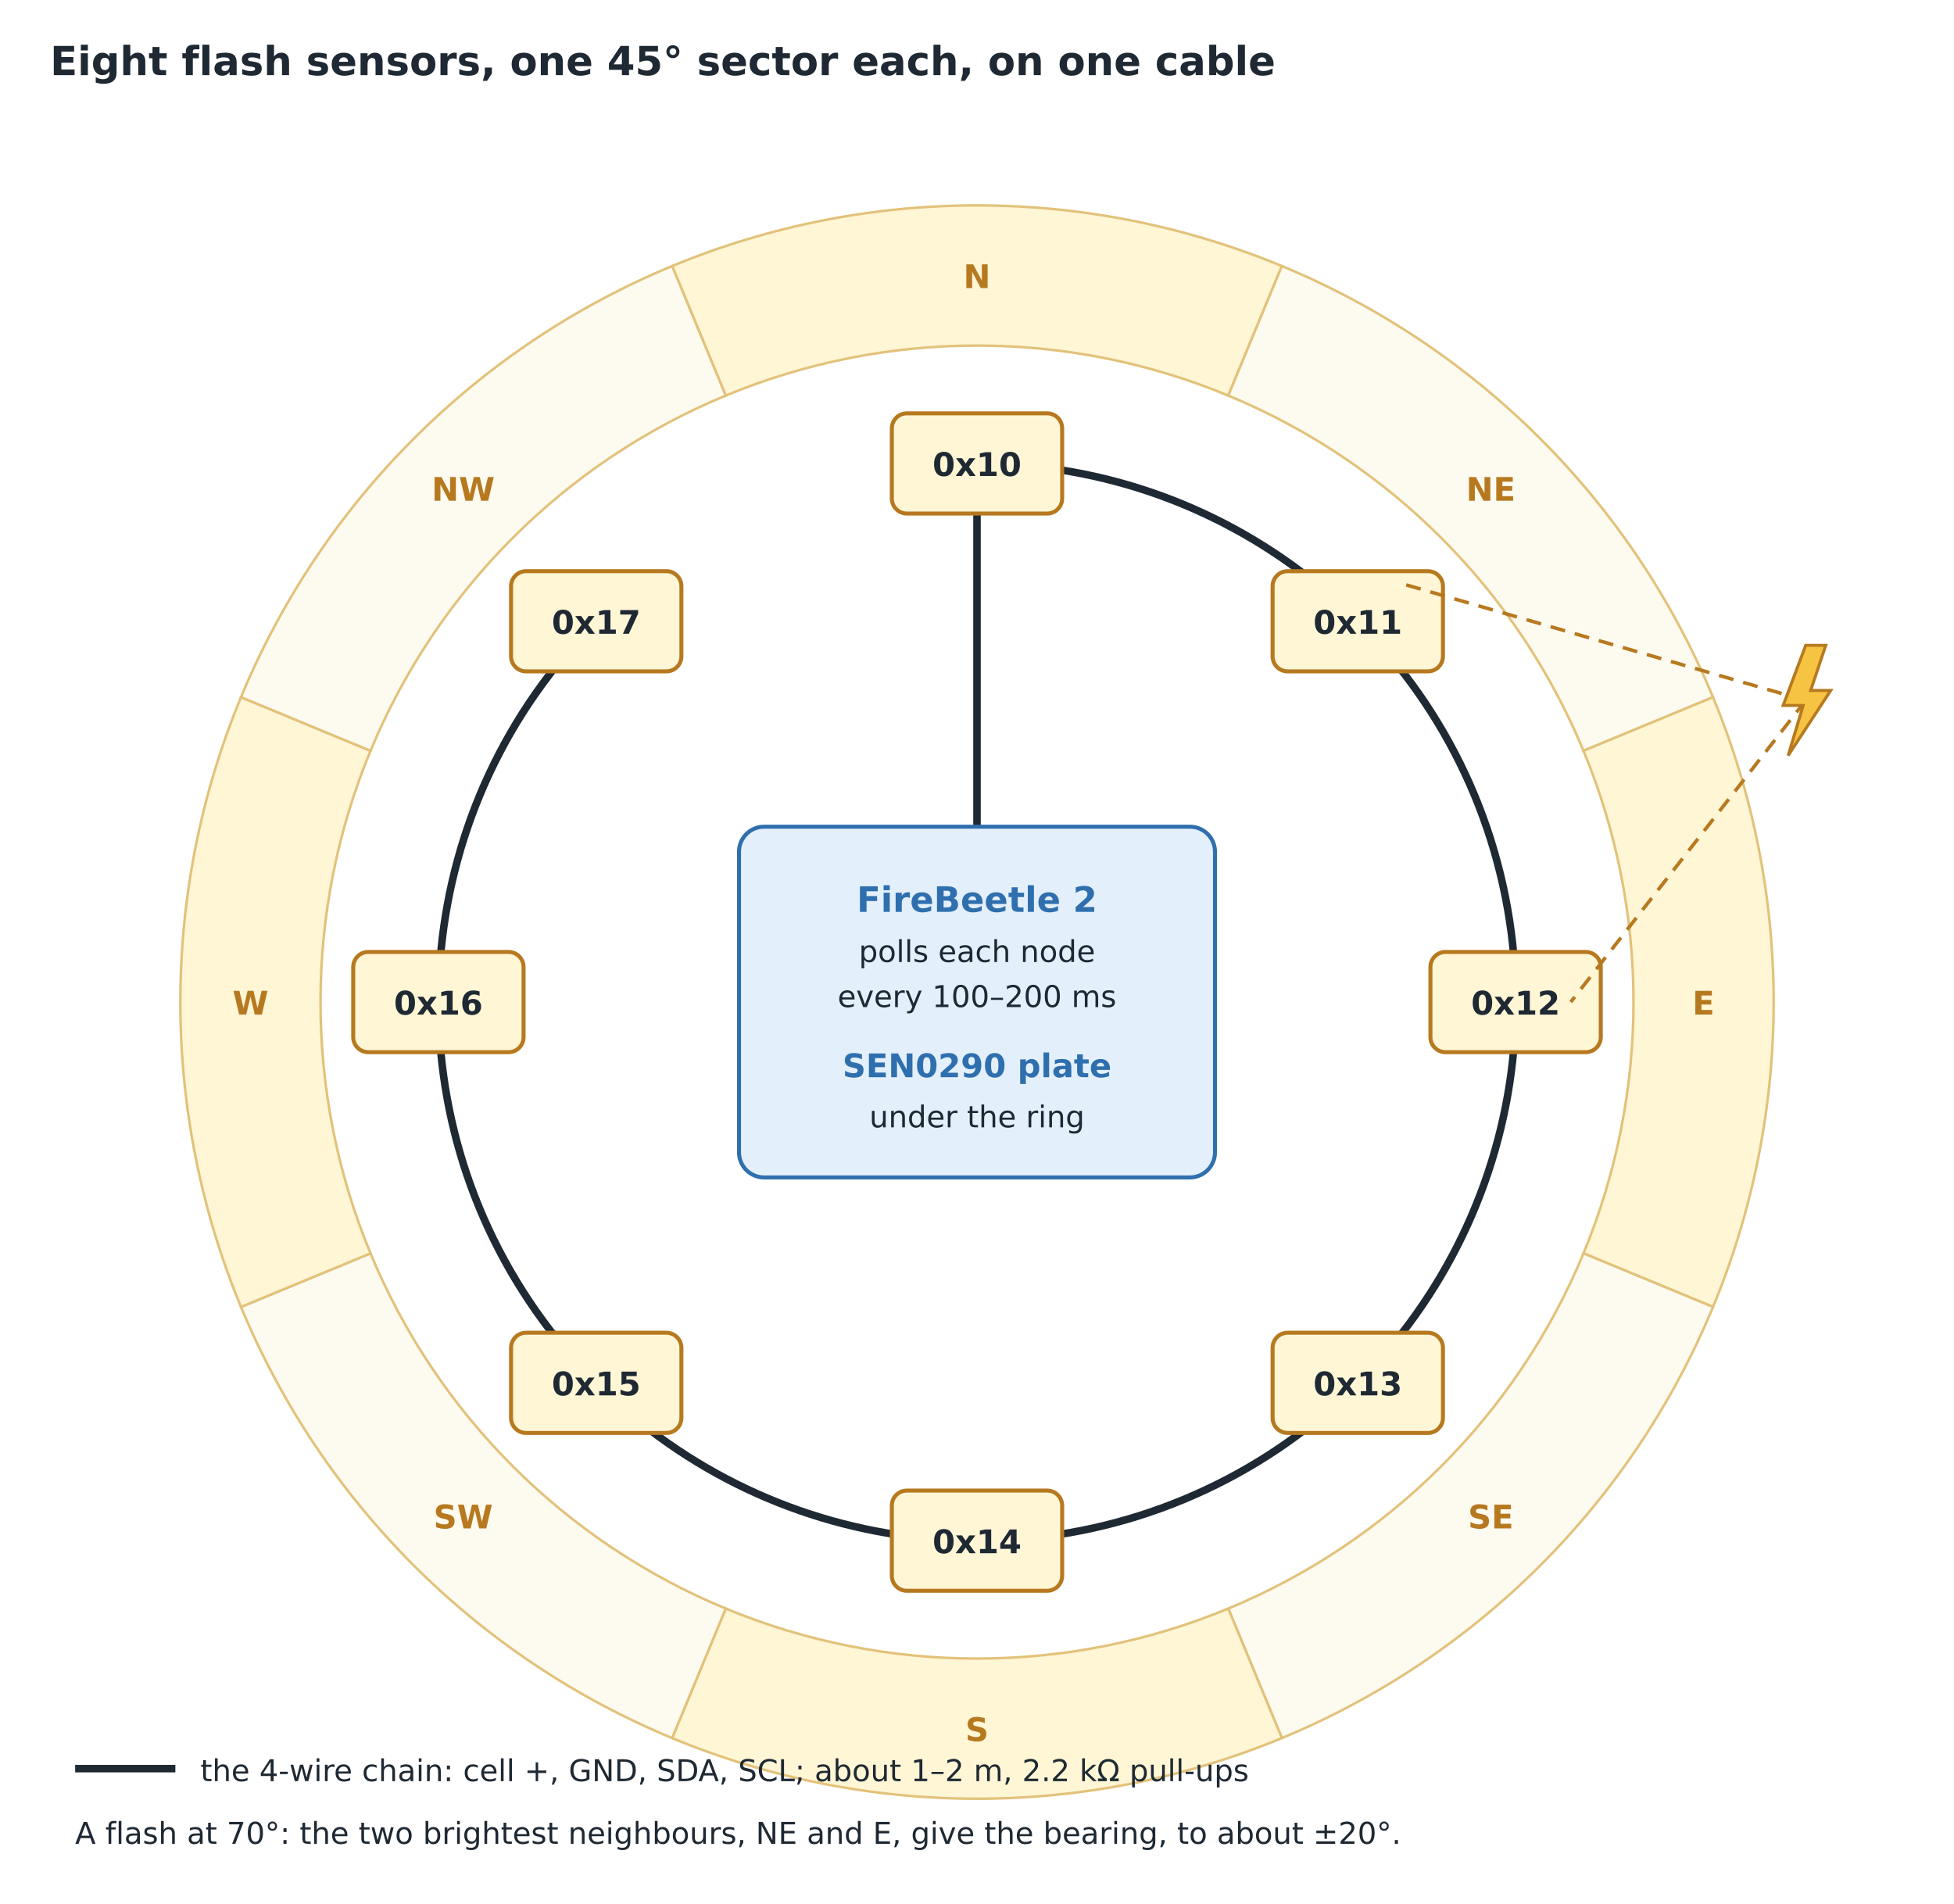
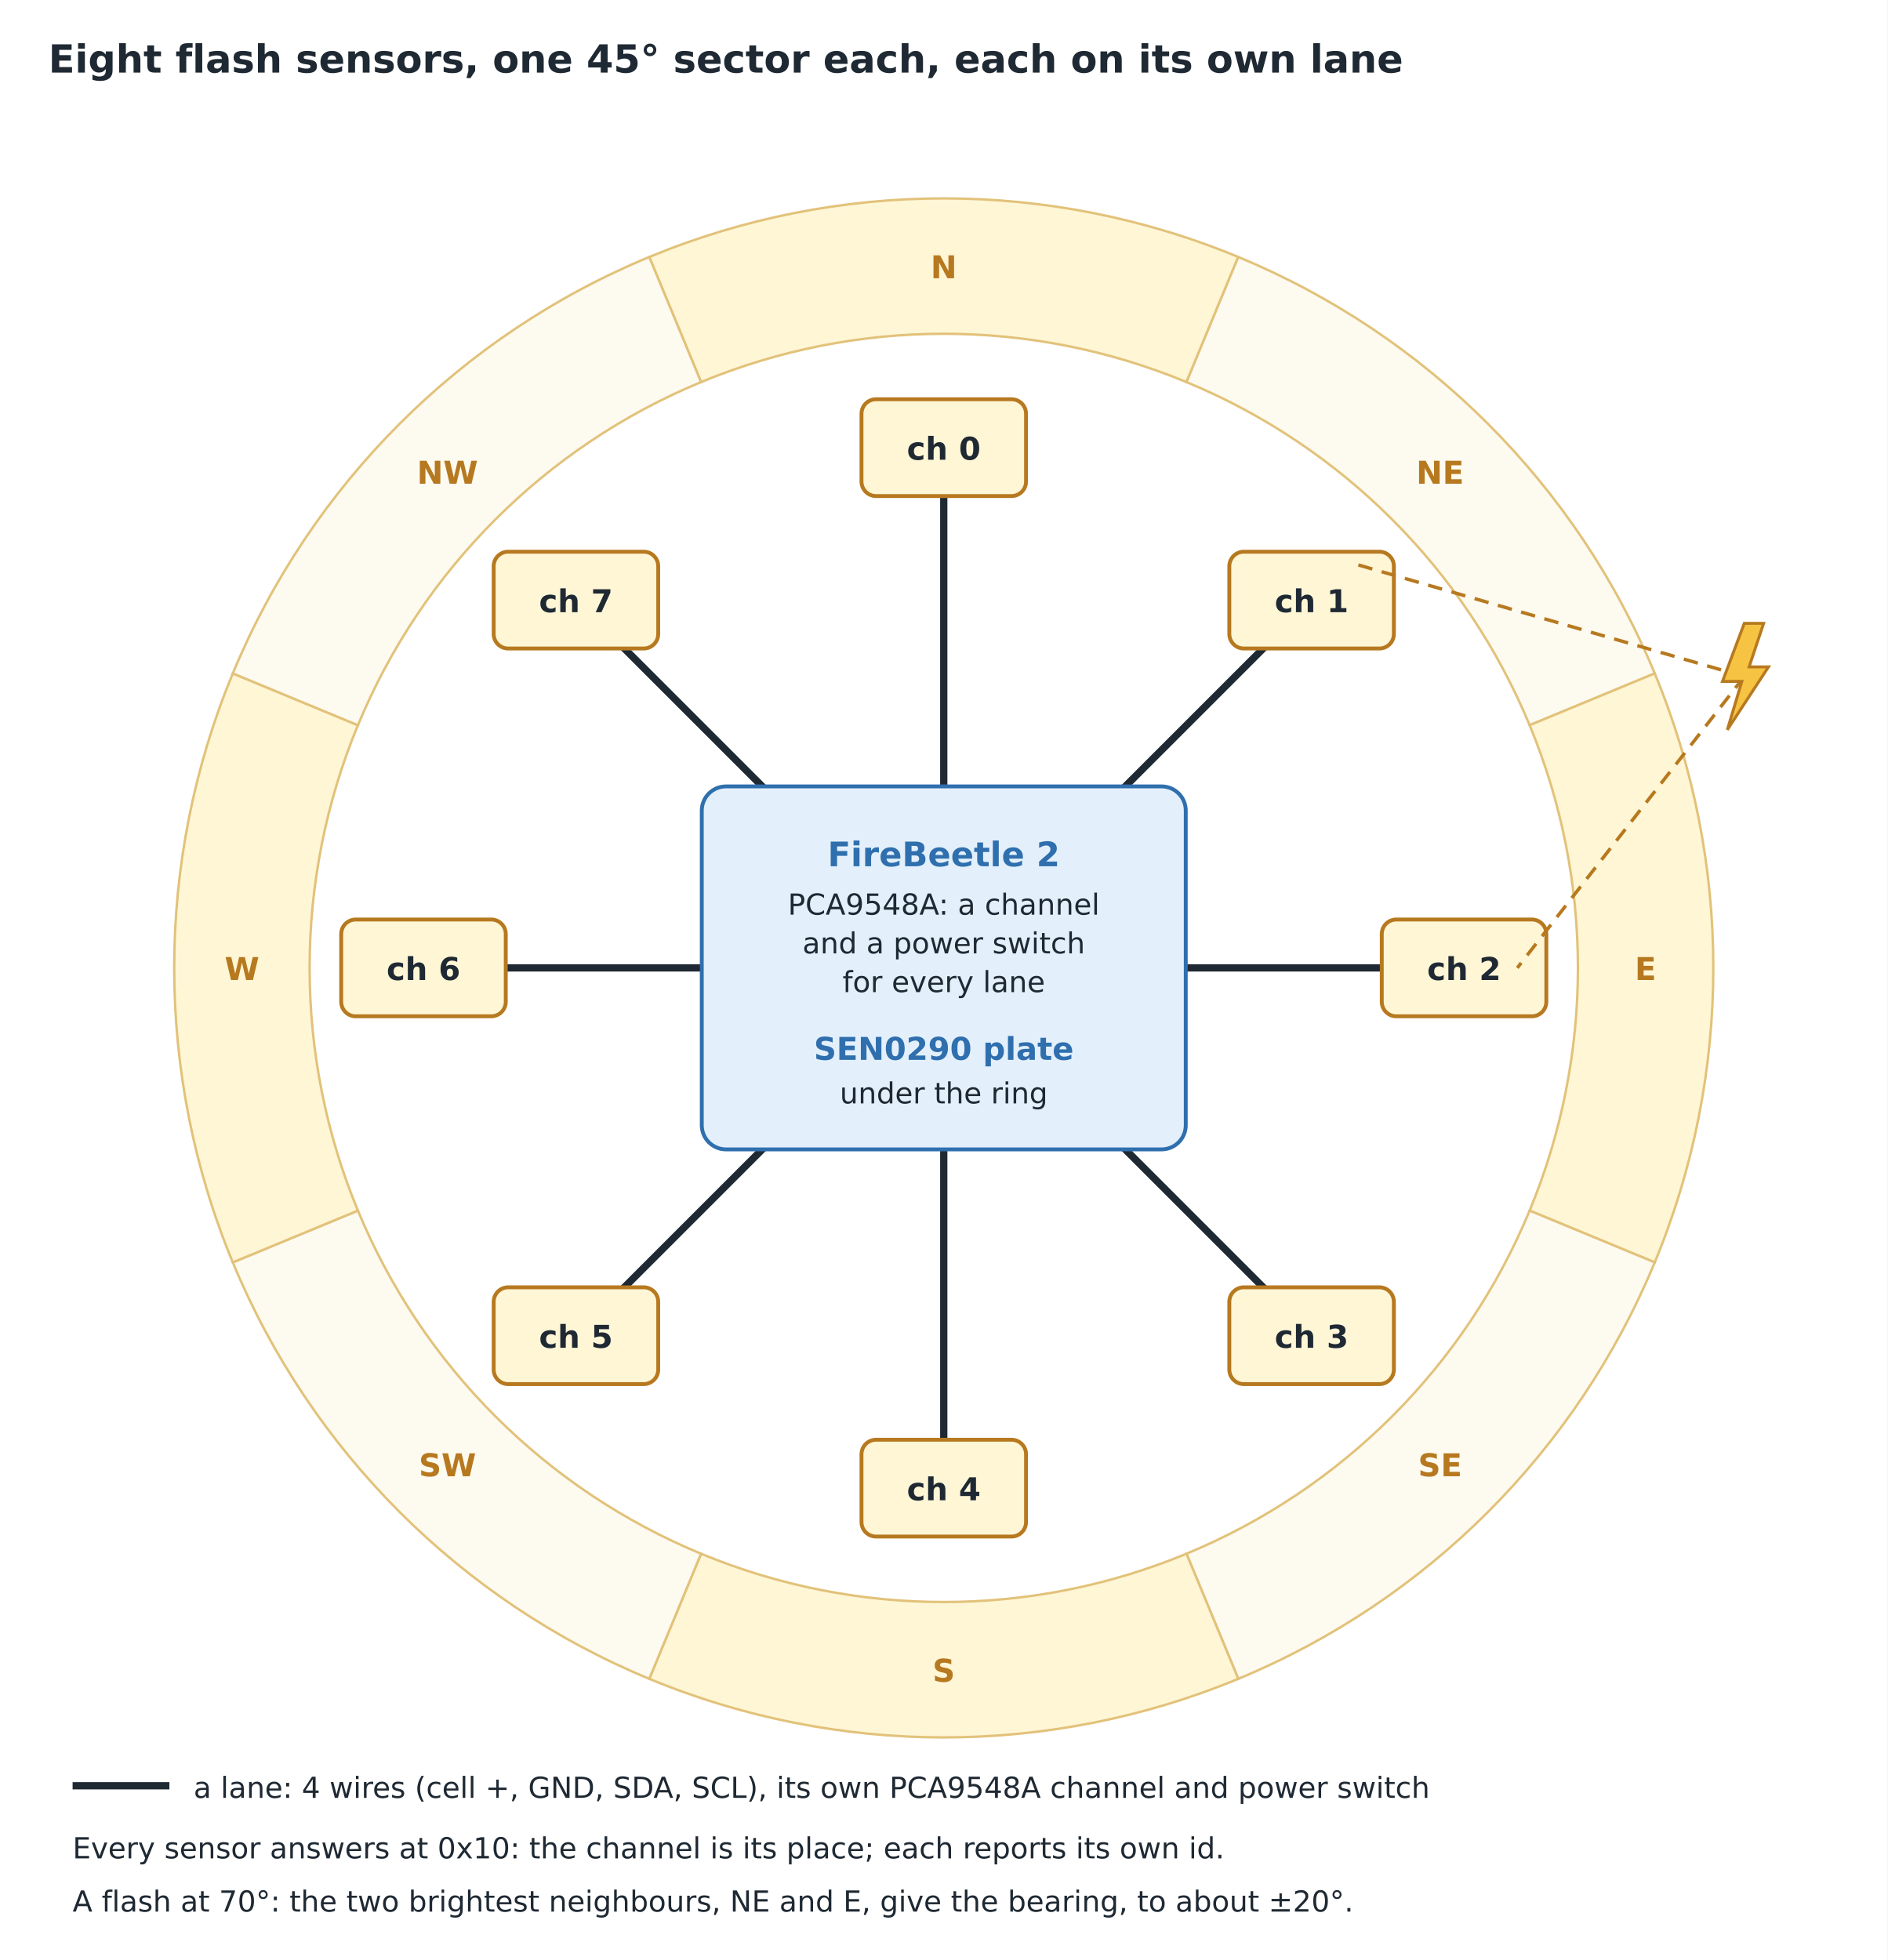
- <svg xmlns="http://www.w3.org/2000/svg" width="780" height="760" viewBox="0 0 780 760" font-family="DejaVu Sans, Verdana, sans-serif">
-   <rect width="780" height="760" fill="#ffffff" />
-   <text x="20.0" y="30.0" font-size="16" font-weight="bold" text-anchor="start" fill="#1f2933">Eight flash sensors, one 45° sector each, on one cable</text>
+ <svg xmlns="http://www.w3.org/2000/svg" width="780" height="810" viewBox="0 0 780 810" font-family="DejaVu Sans, Verdana, sans-serif">
+   <rect width="780" height="810" fill="#ffffff" />
+   <text x="20.0" y="30.0" font-size="16" font-weight="bold" text-anchor="start" fill="#1f2933">Eight flash sensors, one 45° sector each, each on its own lane</text>
  <path d="M 289.7 157.9 L 268.3 106.2 A 318 318 0 0 1 511.7 106.2 L 490.3 157.9 A 262 262 0 0 0 289.7 157.9 Z" fill="#fff6d6" stroke="#e2c27a" stroke-width="1" />
  <text x="390.0" y="115.0" font-size="13" font-weight="bold" text-anchor="middle" fill="#b7791f">N</text>
  <path d="M 490.3 157.9 L 511.7 106.2 A 318 318 0 0 1 683.8 278.3 L 632.1 299.7 A 262 262 0 0 0 490.3 157.9 Z" fill="#fdfaf0" stroke="#e2c27a" stroke-width="1" />
  <text x="595.1" y="199.9" font-size="13" font-weight="bold" text-anchor="middle" fill="#b7791f">NE</text>
  <path d="M 632.1 299.7 L 683.8 278.3 A 318 318 0 0 1 683.8 521.7 L 632.1 500.3 A 262 262 0 0 0 632.1 299.7 Z" fill="#fff6d6" stroke="#e2c27a" stroke-width="1" />
  <text x="680.0" y="405.0" font-size="13" font-weight="bold" text-anchor="middle" fill="#b7791f">E</text>
  <path d="M 632.1 500.3 L 683.8 521.7 A 318 318 0 0 1 511.7 693.8 L 490.3 642.1 A 262 262 0 0 0 632.1 500.3 Z" fill="#fdfaf0" stroke="#e2c27a" stroke-width="1" />
  <text x="595.1" y="610.1" font-size="13" font-weight="bold" text-anchor="middle" fill="#b7791f">SE</text>
  <path d="M 490.3 642.1 L 511.7 693.8 A 318 318 0 0 1 268.3 693.8 L 289.7 642.1 A 262 262 0 0 0 490.3 642.1 Z" fill="#fff6d6" stroke="#e2c27a" stroke-width="1" />
  <text x="390.0" y="695.0" font-size="13" font-weight="bold" text-anchor="middle" fill="#b7791f">S</text>
  <path d="M 289.7 642.1 L 268.3 693.8 A 318 318 0 0 1 96.2 521.7 L 147.9 500.3 A 262 262 0 0 0 289.7 642.1 Z" fill="#fdfaf0" stroke="#e2c27a" stroke-width="1" />
  <text x="184.9" y="610.1" font-size="13" font-weight="bold" text-anchor="middle" fill="#b7791f">SW</text>
  <path d="M 147.9 500.3 L 96.2 521.7 A 318 318 0 0 1 96.2 278.3 L 147.9 299.7 A 262 262 0 0 0 147.9 500.3 Z" fill="#fff6d6" stroke="#e2c27a" stroke-width="1" />
  <text x="100.0" y="405.0" font-size="13" font-weight="bold" text-anchor="middle" fill="#b7791f">W</text>
  <path d="M 147.9 299.7 L 96.2 278.3 A 318 318 0 0 1 268.3 106.2 L 289.7 157.9 A 262 262 0 0 0 147.9 299.7 Z" fill="#fdfaf0" stroke="#e2c27a" stroke-width="1" />
  <text x="184.9" y="199.9" font-size="13" font-weight="bold" text-anchor="middle" fill="#b7791f">NW</text>
-   <polyline points="390.0,330.0 390.0,185.0" fill="none" stroke="#1f2933" stroke-width="3" stroke-linejoin="round" />
-   <path d="M 390.0 185.0 A 215 215 0 1 1 238.0 248.0" fill="none" stroke="#1f2933" stroke-width="3" />
+   <polyline points="390.0,400.0 390.0,185.0" fill="none" stroke="#1f2933" stroke-width="3" stroke-linejoin="round" />
+   <polyline points="390.0,400.0 542.0,248.0" fill="none" stroke="#1f2933" stroke-width="3" stroke-linejoin="round" />
+   <polyline points="390.0,400.0 605.0,400.0" fill="none" stroke="#1f2933" stroke-width="3" stroke-linejoin="round" />
+   <polyline points="390.0,400.0 542.0,552.0" fill="none" stroke="#1f2933" stroke-width="3" stroke-linejoin="round" />
+   <polyline points="390.0,400.0 390.0,615.0" fill="none" stroke="#1f2933" stroke-width="3" stroke-linejoin="round" />
+   <polyline points="390.0,400.0 238.0,552.0" fill="none" stroke="#1f2933" stroke-width="3" stroke-linejoin="round" />
+   <polyline points="390.0,400.0 175.0,400.0" fill="none" stroke="#1f2933" stroke-width="3" stroke-linejoin="round" />
+   <polyline points="390.0,400.0 238.0,248.0" fill="none" stroke="#1f2933" stroke-width="3" stroke-linejoin="round" />
  <rect x="356.0" y="165.0" width="68.0" height="40.0" rx="6" fill="#fff6d6" stroke="#b7791f" stroke-width="1.6" />
-   <text x="390.0" y="190.0" font-size="13" font-weight="bold" text-anchor="middle" fill="#1f2933">0x10</text>
+   <text x="390.0" y="190.0" font-size="13" font-weight="bold" text-anchor="middle" fill="#1f2933">ch 0</text>
  <rect x="508.0" y="228.0" width="68.0" height="40.0" rx="6" fill="#fff6d6" stroke="#b7791f" stroke-width="1.6" />
-   <text x="542.0" y="253.0" font-size="13" font-weight="bold" text-anchor="middle" fill="#1f2933">0x11</text>
+   <text x="542.0" y="253.0" font-size="13" font-weight="bold" text-anchor="middle" fill="#1f2933">ch 1</text>
  <rect x="571.0" y="380.0" width="68.0" height="40.0" rx="6" fill="#fff6d6" stroke="#b7791f" stroke-width="1.6" />
-   <text x="605.0" y="405.0" font-size="13" font-weight="bold" text-anchor="middle" fill="#1f2933">0x12</text>
+   <text x="605.0" y="405.0" font-size="13" font-weight="bold" text-anchor="middle" fill="#1f2933">ch 2</text>
  <rect x="508.0" y="532.0" width="68.0" height="40.0" rx="6" fill="#fff6d6" stroke="#b7791f" stroke-width="1.6" />
-   <text x="542.0" y="557.0" font-size="13" font-weight="bold" text-anchor="middle" fill="#1f2933">0x13</text>
+   <text x="542.0" y="557.0" font-size="13" font-weight="bold" text-anchor="middle" fill="#1f2933">ch 3</text>
  <rect x="356.0" y="595.0" width="68.0" height="40.0" rx="6" fill="#fff6d6" stroke="#b7791f" stroke-width="1.6" />
-   <text x="390.0" y="620.0" font-size="13" font-weight="bold" text-anchor="middle" fill="#1f2933">0x14</text>
+   <text x="390.0" y="620.0" font-size="13" font-weight="bold" text-anchor="middle" fill="#1f2933">ch 4</text>
  <rect x="204.0" y="532.0" width="68.0" height="40.0" rx="6" fill="#fff6d6" stroke="#b7791f" stroke-width="1.6" />
-   <text x="238.0" y="557.0" font-size="13" font-weight="bold" text-anchor="middle" fill="#1f2933">0x15</text>
+   <text x="238.0" y="557.0" font-size="13" font-weight="bold" text-anchor="middle" fill="#1f2933">ch 5</text>
  <rect x="141.0" y="380.0" width="68.0" height="40.0" rx="6" fill="#fff6d6" stroke="#b7791f" stroke-width="1.6" />
-   <text x="175.0" y="405.0" font-size="13" font-weight="bold" text-anchor="middle" fill="#1f2933">0x16</text>
+   <text x="175.0" y="405.0" font-size="13" font-weight="bold" text-anchor="middle" fill="#1f2933">ch 6</text>
  <rect x="204.0" y="228.0" width="68.0" height="40.0" rx="6" fill="#fff6d6" stroke="#b7791f" stroke-width="1.6" />
-   <text x="238.0" y="253.0" font-size="13" font-weight="bold" text-anchor="middle" fill="#1f2933">0x17</text>
-   <rect x="295.0" y="330.0" width="190.0" height="140.0" rx="10" fill="#e3f0fb" stroke="#2f6fae" stroke-width="1.6" />
-   <text x="390.0" y="364.0" font-size="14" font-weight="bold" text-anchor="middle" fill="#2f6fae">FireBeetle 2</text>
-   <text x="390.0" y="384.0" font-size="12" text-anchor="middle" fill="#1f2933">polls each node</text>
-   <text x="390.0" y="402.0" font-size="12" text-anchor="middle" fill="#1f2933">every 100–200 ms</text>
-   <text x="390.0" y="430.0" font-size="13" font-weight="bold" text-anchor="middle" fill="#2f6fae">SEN0290 plate</text>
-   <text x="390.0" y="450.0" font-size="12" text-anchor="middle" fill="#1f2933">under the ring</text>
+   <text x="238.0" y="253.0" font-size="13" font-weight="bold" text-anchor="middle" fill="#1f2933">ch 7</text>
+   <rect x="290.0" y="325.0" width="200.0" height="150.0" rx="10" fill="#e3f0fb" stroke="#2f6fae" stroke-width="1.6" />
+   <text x="390.0" y="358.0" font-size="14" font-weight="bold" text-anchor="middle" fill="#2f6fae">FireBeetle 2</text>
+   <text x="390.0" y="378.0" font-size="12" text-anchor="middle" fill="#1f2933">PCA9548A: a channel</text>
+   <text x="390.0" y="394.0" font-size="12" text-anchor="middle" fill="#1f2933">and a power switch</text>
+   <text x="390.0" y="410.0" font-size="12" text-anchor="middle" fill="#1f2933">for every lane</text>
+   <text x="390.0" y="438.0" font-size="13" font-weight="bold" text-anchor="middle" fill="#2f6fae">SEN0290 plate</text>
+   <text x="390.0" y="456.0" font-size="12" text-anchor="middle" fill="#1f2933">under the ring</text>
  <polyline points="720.8,279.6 557.6,232.4" fill="none" stroke="#b7791f" stroke-width="1.4" stroke-linejoin="round" stroke-dasharray="6 4" />
  <polyline points="720.8,279.6 627.0,400.0" fill="none" stroke="#b7791f" stroke-width="1.4" stroke-linejoin="round" stroke-dasharray="6 4" />
  <polygon points="720.8,257.6 711.8,281.6 719.8,281.6 713.8,301.6 730.8,275.6 722.8,275.6 728.8,257.6" fill="#f6c343" stroke="#b7791f" stroke-width="1.2" />
-   <polyline points="30.0,706.0 70.0,706.0" fill="none" stroke="#1f2933" stroke-width="3" stroke-linejoin="round" />
-   <text x="80.0" y="711.0" font-size="12" text-anchor="start" fill="#1f2933">the 4-wire chain: cell +, GND, SDA, SCL; about 1–2 m, 2.2 kΩ pull-ups</text>
-   <text x="30.0" y="736.0" font-size="12" text-anchor="start" fill="#1f2933">A flash at 70°: the two brightest neighbours, NE and E, give the bearing, to about ±20°.</text>
+   <polyline points="30.0,738.0 70.0,738.0" fill="none" stroke="#1f2933" stroke-width="3" stroke-linejoin="round" />
+   <text x="80.0" y="743.0" font-size="12" text-anchor="start" fill="#1f2933">a lane: 4 wires (cell +, GND, SDA, SCL), its own PCA9548A channel and power switch</text>
+   <text x="30.0" y="768.0" font-size="12" text-anchor="start" fill="#1f2933">Every sensor answers at 0x10: the channel is its place; each reports its own id.</text>
+   <text x="30.0" y="790.0" font-size="12" text-anchor="start" fill="#1f2933">A flash at 70°: the two brightest neighbours, NE and E, give the bearing, to about ±20°.</text>
</svg>
